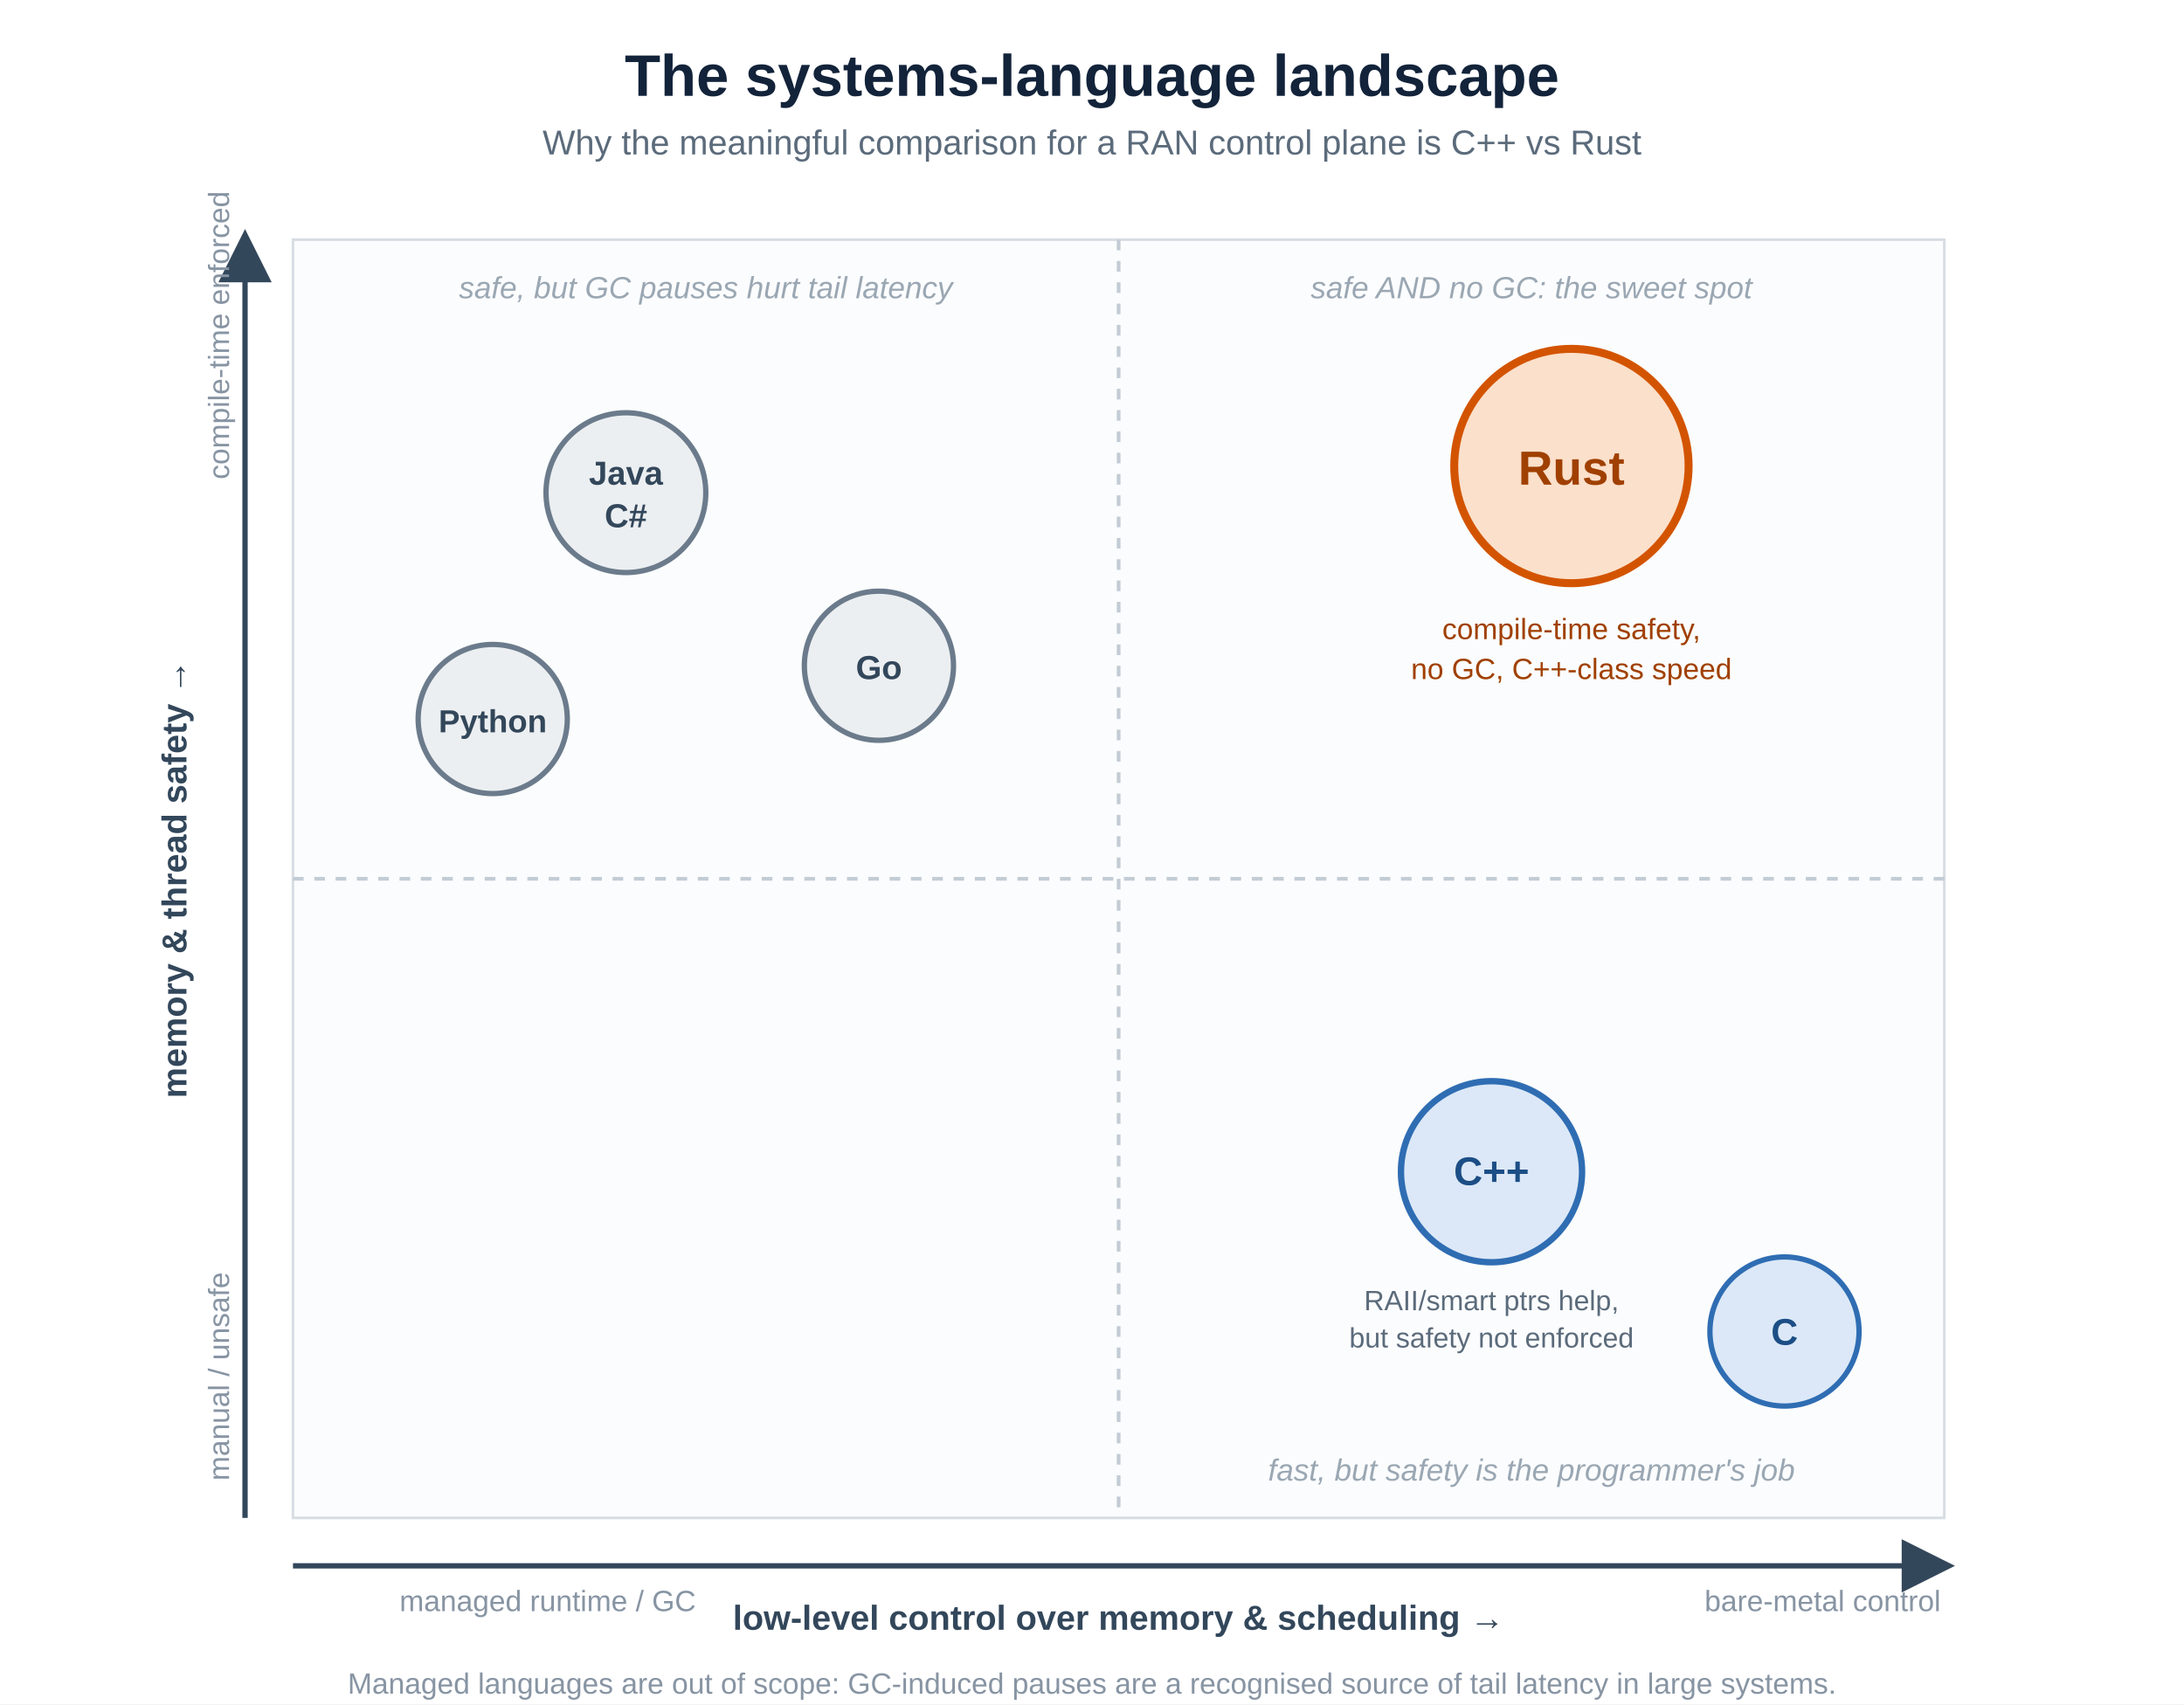
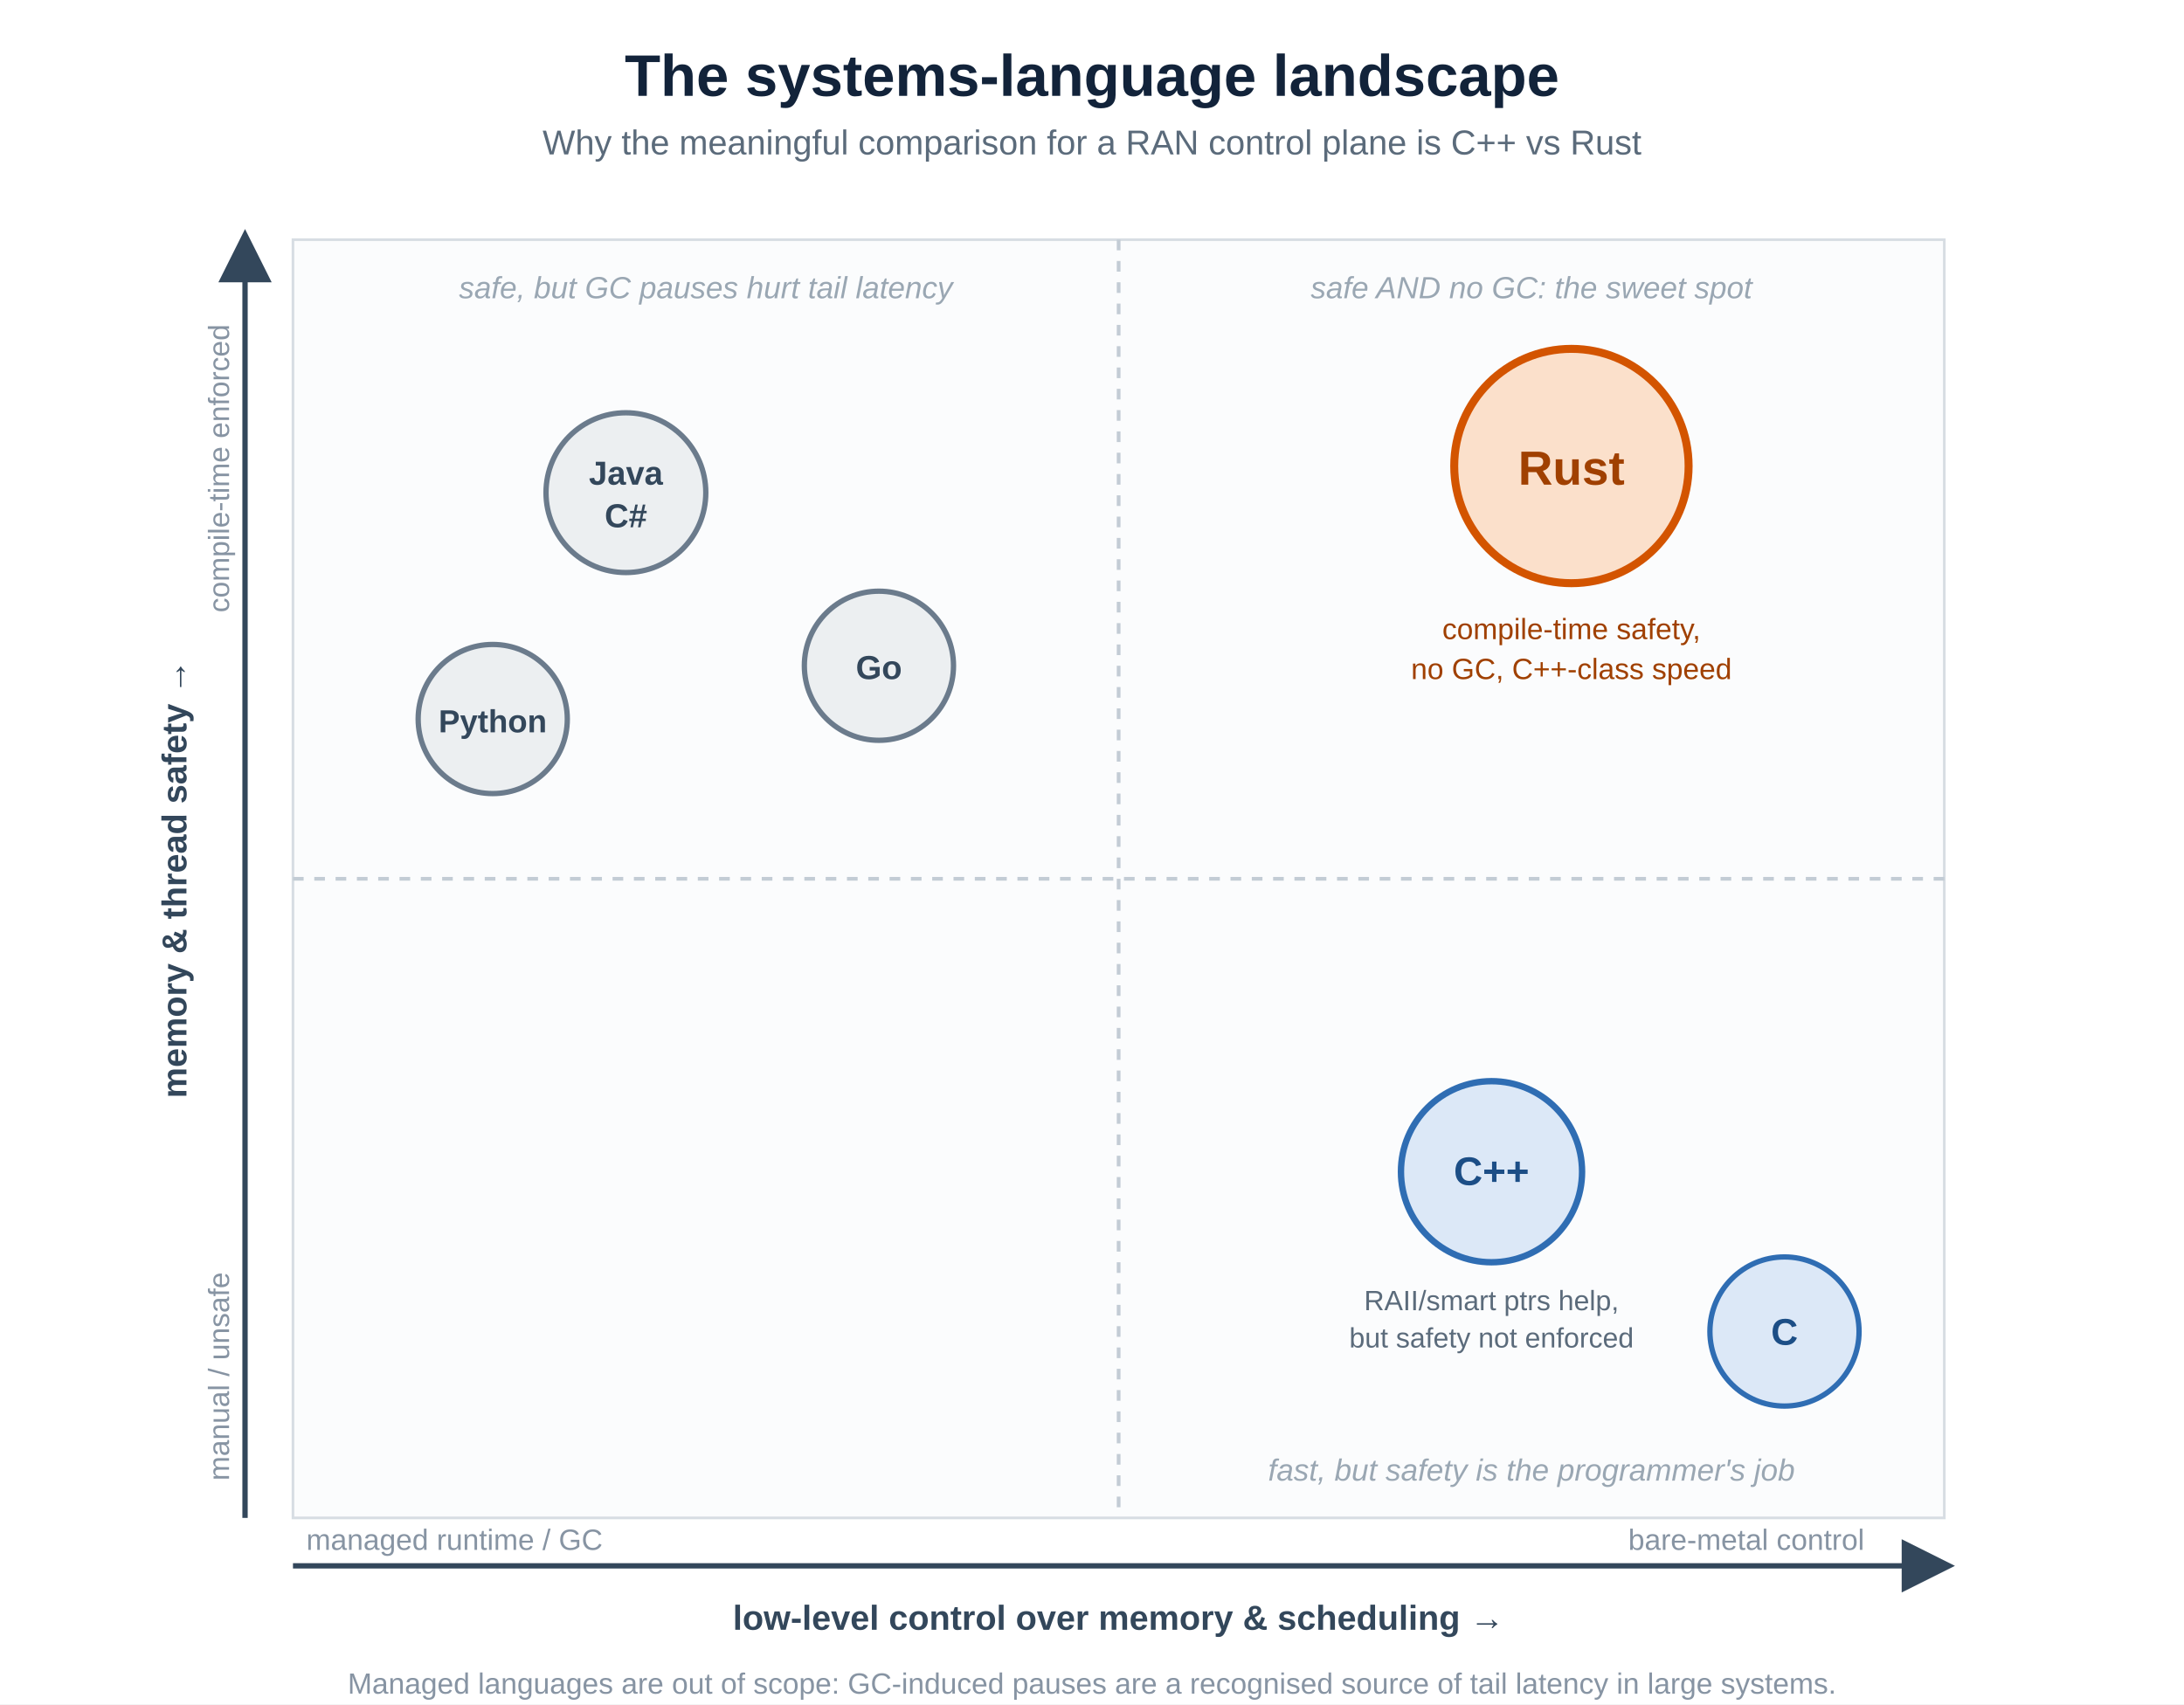
<svg xmlns="http://www.w3.org/2000/svg" viewBox="0 0 820 640" width="820" height="640" font-family="'Segoe UI','Helvetica Neue',Arial,sans-serif">
  <defs>
    <marker id="a" markerWidth="10" markerHeight="10" refX="8" refY="5" orient="auto">
      <path d="M0,0 L10,5 L0,10 z" fill="#33475b" />
    </marker>
  </defs>
  <rect x="0" y="0" width="820" height="640" fill="#ffffff" />
  <text x="410" y="36" text-anchor="middle" font-size="22" font-weight="700" fill="#12233a">The systems-language landscape</text>
  <text x="410" y="58" text-anchor="middle" font-size="13" fill="#5b6b7b">Why the meaningful comparison for a RAN control plane is C++ vs Rust</text>
  <rect x="110" y="90" width="620" height="480" fill="#fbfcfd" stroke="#d7dde3" />
  <line x1="420" y1="90" x2="420" y2="570" stroke="#c3ccd5" stroke-width="1.4" stroke-dasharray="4 4" />
  <line x1="110" y1="330" x2="730" y2="330" stroke="#c3ccd5" stroke-width="1.4" stroke-dasharray="4 4" />
  <line x1="110" y1="588" x2="730" y2="588" stroke="#33475b" stroke-width="2" marker-end="url(#a)" />
  <text x="420" y="612" text-anchor="middle" font-size="13" font-weight="600" fill="#33475b">low-level control over memory &amp; scheduling  →</text>
-   <text x="150" y="605" font-size="11" fill="#8794a3">managed runtime / GC</text>
-   <text x="640" y="605" font-size="11" fill="#8794a3">bare-metal control</text>
+   <text x="115" y="582" font-size="11" fill="#8794a3">managed runtime / GC</text>
+   <text x="700" y="582" text-anchor="end" font-size="11" fill="#8794a3">bare-metal control</text>
  <line x1="92" y1="570" x2="92" y2="90" stroke="#33475b" stroke-width="2" marker-end="url(#a)" />
  <text x="70" y="330" text-anchor="middle" font-size="13" font-weight="600" fill="#33475b" transform="rotate(-90 70 330)">memory &amp; thread safety  →</text>
  <text x="86" y="556" font-size="11" fill="#8794a3" transform="rotate(-90 86 556)">manual / unsafe</text>
-   <text x="86" y="180" font-size="11" fill="#8794a3" transform="rotate(-90 86 180)">compile-time enforced</text>
+   <text x="86" y="230" font-size="11" fill="#8794a3" transform="rotate(-90 86 230)">compile-time enforced</text>
  <text x="265" y="112" text-anchor="middle" font-size="11.5" font-style="italic" fill="#9aa7b3">safe, but GC pauses hurt tail latency</text>
  <text x="575" y="112" text-anchor="middle" font-size="11.5" font-style="italic" fill="#9aa7b3">safe AND no GC: the sweet spot</text>
  <text x="575" y="556" text-anchor="middle" font-size="11.5" font-style="italic" fill="#9aa7b3">fast, but safety is the programmer's job</text>
  <circle cx="235" cy="185" r="30" fill="#eceff1" stroke="#6b7b8c" stroke-width="2" />
  <text x="235" y="182" text-anchor="middle" font-size="12.5" font-weight="700" fill="#33475b">Java</text>
  <text x="235" y="198" text-anchor="middle" font-size="12.5" font-weight="700" fill="#33475b">C#</text>
  <circle cx="330" cy="250" r="28" fill="#eceff1" stroke="#6b7b8c" stroke-width="2" />
  <text x="330" y="255" text-anchor="middle" font-size="12.5" font-weight="700" fill="#33475b">Go</text>
  <circle cx="185" cy="270" r="28" fill="#eceff1" stroke="#6b7b8c" stroke-width="2" />
  <text x="185" y="275" text-anchor="middle" font-size="12" font-weight="700" fill="#33475b">Python</text>
  <circle cx="590" cy="175" r="44" fill="#fbe0cb" stroke="#d35400" stroke-width="3" />
  <text x="590" y="182" text-anchor="middle" font-size="18" font-weight="700" fill="#a04000">Rust</text>
  <text x="590" y="240" text-anchor="middle" font-size="11" fill="#a04000">compile-time safety,</text>
  <text x="590" y="255" text-anchor="middle" font-size="11" fill="#a04000">no GC, C++-class speed</text>
  <circle cx="560" cy="440" r="34" fill="#dce8f7" stroke="#2f6db3" stroke-width="2.4" />
  <text x="560" y="445" text-anchor="middle" font-size="15" font-weight="700" fill="#1c4e86">C++</text>
  <text x="560" y="492" text-anchor="middle" font-size="10.5" fill="#5b6b7b">RAII/smart ptrs help,</text>
  <text x="560" y="506" text-anchor="middle" font-size="10.5" fill="#5b6b7b">but safety not enforced</text>
  <circle cx="670" cy="500" r="28" fill="#dce8f7" stroke="#2f6db3" stroke-width="2" />
  <text x="670" y="505" text-anchor="middle" font-size="14" font-weight="700" fill="#1c4e86">C</text>
  <text x="410" y="636" text-anchor="middle" font-size="11" fill="#8794a3">Managed languages are out of scope: GC-induced pauses are a recognised source of tail latency in large systems.</text>
</svg>
